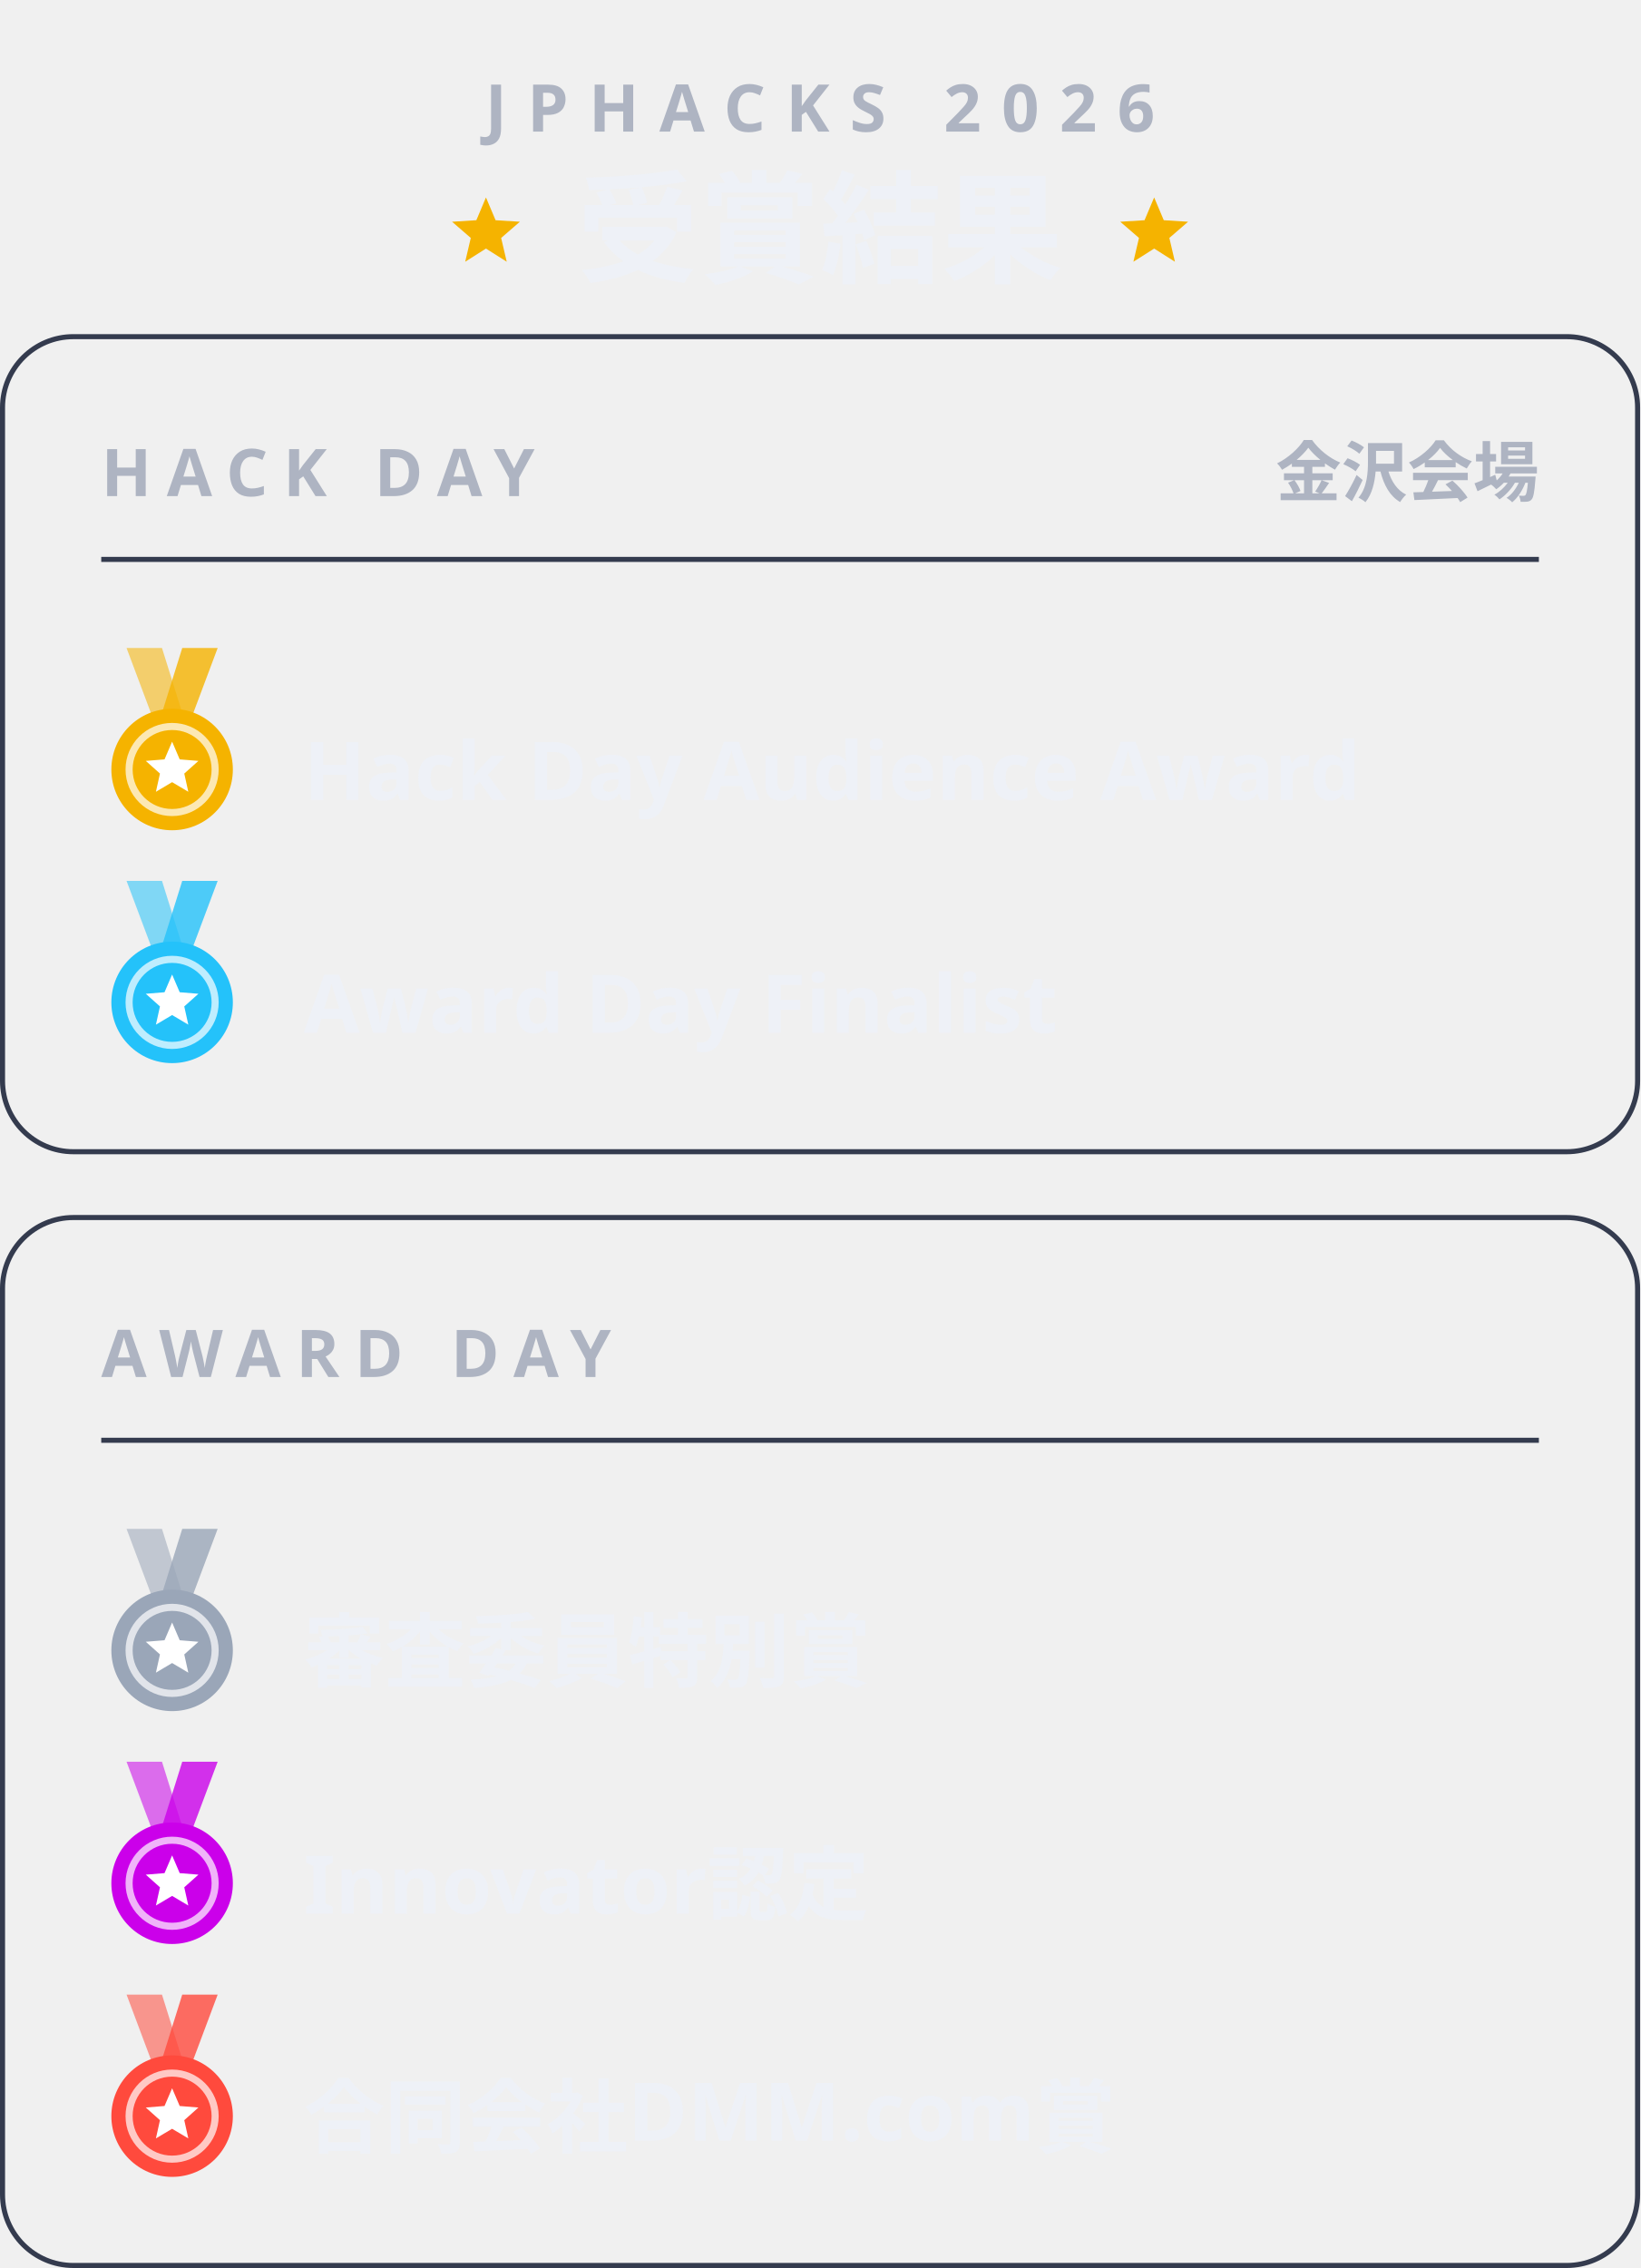
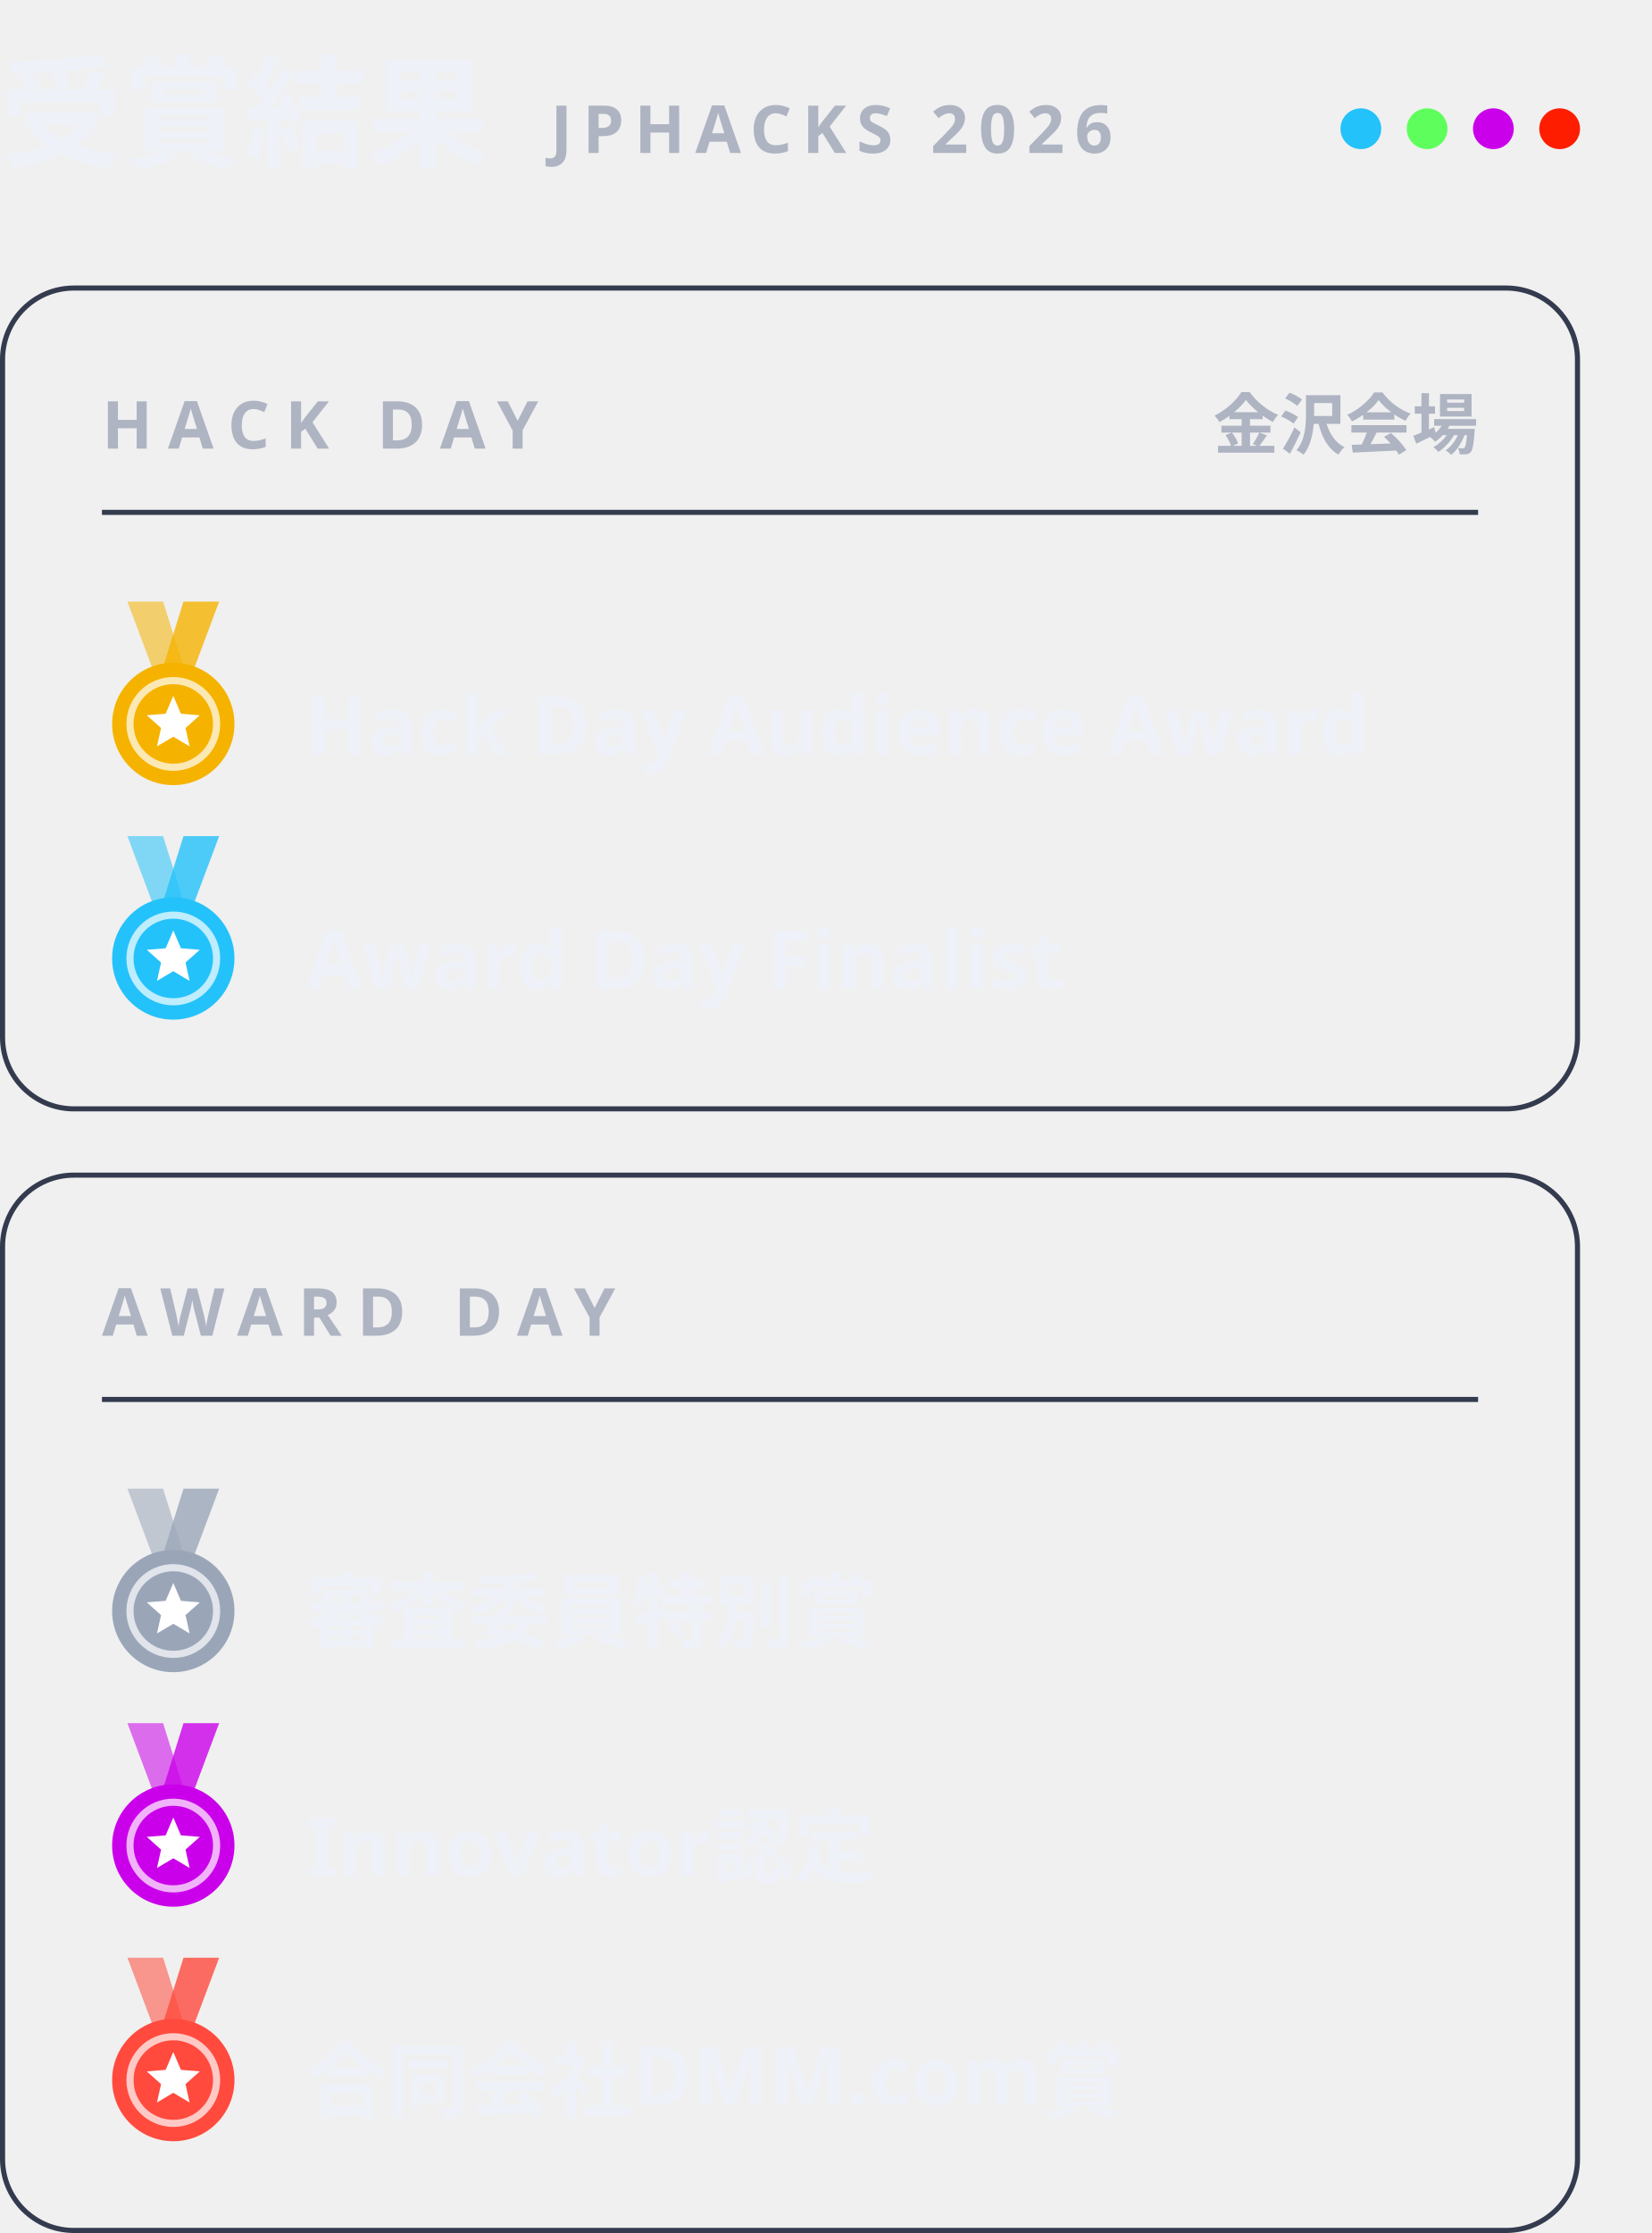
- <svg xmlns="http://www.w3.org/2000/svg" viewBox="0 0 324 448" width="324" height="448" role="img">
+ <svg xmlns="http://www.w3.org/2000/svg" viewBox="0 0 324 438" width="324" height="438" role="img">
  <defs>
    <filter id="glow" x="-30%" y="-30%" width="160%" height="160%">
      <feGaussianBlur stdDeviation="1.6" result="b" />
      <feMerge>
        <feMergeNode in="b" />
        <feMergeNode in="SourceGraphic" />
      </feMerge>
    </filter>
    <linearGradient id="brand" x1="0" y1="0" x2="1" y2="0">
      <stop offset="0" stop-color="#C03BFF" />
      <stop offset=".55" stop-color="#6F86FF" />
      <stop offset="1" stop-color="#22C4FA" />
    </linearGradient>
    <linearGradient id="bg" x1="0" y1="0" x2="1" y2="1">
      <stop offset="0" stop-color="#141827" />
      <stop offset="1" stop-color="#231B35" />
    </linearGradient>
    <style>
.jp{font-family:'Hiragino Sans','Hiragino Kaku Gothic ProN','Yu Gothic UI','Yu Gothic','Meiryo','Noto Sans JP','Noto Sans CJK JP',sans-serif}
.disp{font-family:Impact,Haettenschweiler,'Anton','Arial Narrow Bold','Arial Black',sans-serif}
.gh{font-family:-apple-system,BlinkMacSystemFont,'Segoe UI','Noto Sans',Helvetica,Arial,sans-serif}
.rnd{font-family:RcRounded,'Hiragino Maru Gothic ProN','Yu Gothic UI','Noto Sans JP',sans-serif}
.hand{font-family:RcHand,'Hiragino Maru Gothic ProN','Yu Gothic UI','Noto Sans JP',sans-serif}
.mono{font-family:ui-monospace,SFMono-Regular,'Cascadia Mono',Consolas,'Liberation Mono',monospace}

@keyframes bob{0%,100%{transform:translateY(0)}50%{transform:translateY(-5px)}}
@keyframes blink{0%,90%,100%{transform:scaleY(1)}94%{transform:scaleY(.12)}}
@keyframes flow{to{stroke-dashoffset:-28}}
@keyframes pulse{0%,100%{opacity:.55}50%{opacity:1}}
.bob{animation:bob 2.6s ease-in-out infinite}
.eyes{transform-box:fill-box;transform-origin:center;animation:blink 4.8s infinite}
.flow{stroke-dasharray:6 8;animation:flow 1.1s linear infinite}
.pulse{animation:pulse 2.4s ease-in-out infinite}
@media (prefers-reduced-motion:reduce){.bob,.eyes,.flow,.pulse{animation:none}}
</style>
  </defs>
-   <text x="162.0" y="26" class="gh" font-size="13" font-weight="700" fill="#AEB4C2" text-anchor="middle" letter-spacing="4">JPHACKS 2026</text>
-   <text x="162.0" y="54" class="gh" font-size="24" font-weight="700" fill="#EEF1F7" text-anchor="middle">受賞結果</text>
-   <polygon points="96.0,39.0 97.9,43.5 102.7,43.8 99.0,47.0 100.1,51.7 96.0,49.1 91.9,51.7 93.0,47.0 89.3,43.8 94.1,43.5" fill="#F5B300" opacity="1.0" />
-   <polygon points="228.0,39.0 229.9,43.5 234.7,43.8 231.0,47.0 232.1,51.7 228.0,49.1 223.9,51.7 225.0,47.0 221.3,43.8 226.1,43.5" fill="#F5B300" opacity="1.0" />
-   <rect x="0.5" y="66.5" width="323" height="161" rx="14" fill="none" stroke="#343B4E" />
-   <text x="20" y="98" class="gh" font-size="13" font-weight="700" fill="#AEB4C2" text-anchor="start" letter-spacing="3">HACK DAY</text>
-   <text x="304" y="98" class="gh" font-size="13" font-weight="600" fill="#AEB4C2" text-anchor="end">金沢会場</text>
-   <rect x="20" y="110" width="284" height="1" fill="#343B4E" />
-   <path d="M25 128L31 144L37 144L32 128Z" fill="#F5B300" opacity=".55" />
-   <path d="M43 128L37 144L31 144L36 128Z" fill="#F5B300" opacity=".8" />
-   <circle cx="34" cy="152" r="12" fill="#F5B300" />
-   <circle cx="34" cy="152" r="8.5" fill="none" stroke="#FFFFFF" stroke-width="1.4" opacity=".7" />
-   <polygon points="34.0,146.5 35.5,150.0 39.2,150.3 36.4,152.8 37.2,156.4 34.0,154.5 30.8,156.4 31.6,152.8 28.8,150.3 32.5,150.0" fill="#FFFFFF" opacity="1.0" />
-   <text x="60" y="158" class="gh" font-size="16" font-weight="700" fill="#EEF1F7" text-anchor="start">Hack Day Audience Award</text>
-   <path d="M25 174L31 190L37 190L32 174Z" fill="#24C2FA" opacity=".55" />
-   <path d="M43 174L37 190L31 190L36 174Z" fill="#24C2FA" opacity=".8" />
-   <circle cx="34" cy="198" r="12" fill="#24C2FA" />
-   <circle cx="34" cy="198" r="8.5" fill="none" stroke="#FFFFFF" stroke-width="1.4" opacity=".7" />
-   <polygon points="34.0,192.5 35.5,196.0 39.2,196.3 36.4,198.8 37.2,202.4 34.0,200.5 30.8,202.4 31.6,198.8 28.8,196.3 32.5,196.0" fill="#FFFFFF" opacity="1.0" />
-   <text x="60" y="204" class="gh" font-size="16" font-weight="700" fill="#EEF1F7" text-anchor="start">Award Day Finalist</text>
-   <rect x="0.5" y="240.5" width="323" height="207" rx="14" fill="none" stroke="#343B4E" />
-   <text x="20" y="272" class="gh" font-size="13" font-weight="700" fill="#AEB4C2" text-anchor="start" letter-spacing="3">AWARD DAY</text>
-   <rect x="20" y="284" width="284" height="1" fill="#343B4E" />
-   <path d="M25 302L31 318L37 318L32 302Z" fill="#9AA6B8" opacity=".55" />
-   <path d="M43 302L37 318L31 318L36 302Z" fill="#9AA6B8" opacity=".8" />
-   <circle cx="34" cy="326" r="12" fill="#9AA6B8" />
-   <circle cx="34" cy="326" r="8.5" fill="none" stroke="#FFFFFF" stroke-width="1.4" opacity=".7" />
-   <polygon points="34.0,320.5 35.5,324.0 39.2,324.3 36.4,326.8 37.2,330.4 34.0,328.5 30.8,330.4 31.6,326.8 28.8,324.3 32.5,324.0" fill="#FFFFFF" opacity="1.0" />
-   <text x="60" y="332" class="gh" font-size="16" font-weight="700" fill="#EEF1F7" text-anchor="start">審査委員特別賞</text>
-   <path d="M25 348L31 364L37 364L32 348Z" fill="#CB00EA" opacity=".55" />
-   <path d="M43 348L37 364L31 364L36 348Z" fill="#CB00EA" opacity=".8" />
-   <circle cx="34" cy="372" r="12" fill="#CB00EA" />
-   <circle cx="34" cy="372" r="8.5" fill="none" stroke="#FFFFFF" stroke-width="1.4" opacity=".7" />
-   <polygon points="34.0,366.5 35.5,370.0 39.2,370.3 36.4,372.8 37.2,376.4 34.0,374.5 30.8,376.4 31.6,372.8 28.8,370.3 32.5,370.0" fill="#FFFFFF" opacity="1.0" />
-   <text x="60" y="378" class="gh" font-size="16" font-weight="700" fill="#EEF1F7" text-anchor="start">Innovator認定</text>
-   <path d="M25 394L31 410L37 410L32 394Z" fill="#FF4A3D" opacity=".55" />
-   <path d="M43 394L37 410L31 410L36 394Z" fill="#FF4A3D" opacity=".8" />
-   <circle cx="34" cy="418" r="12" fill="#FF4A3D" />
-   <circle cx="34" cy="418" r="8.5" fill="none" stroke="#FFFFFF" stroke-width="1.4" opacity=".7" />
-   <polygon points="34.0,412.5 35.5,416.0 39.2,416.3 36.4,418.8 37.2,422.4 34.0,420.5 30.8,422.4 31.6,418.8 28.8,416.3 32.5,416.0" fill="#FFFFFF" opacity="1.0" />
-   <text x="60" y="424" class="gh" font-size="16" font-weight="700" fill="#EEF1F7" text-anchor="start">合同会社DMM.com賞</text>
+   <text x="0" y="31" class="gh" font-size="24" font-weight="700" fill="#EEF1F7" text-anchor="start">受賞結果</text>
+   <text x="108" y="30" class="gh" font-size="13" font-weight="600" fill="#AEB4C2" text-anchor="start" letter-spacing="2">JPHACKS 2026</text>
+   <circle cx="267" cy="25.25" r="4" fill="#24C2FA" />
+   <circle cx="280" cy="25.25" r="4" fill="#5EFF5D" />
+   <circle cx="293" cy="25.25" r="4" fill="#CB00EA" />
+   <circle cx="306" cy="25.25" r="4" fill="#FF1D00" />
+   <rect x="0.5" y="56.5" width="309" height="161" rx="14" fill="none" stroke="#343B4E" />
+   <text x="20" y="88" class="gh" font-size="13" font-weight="700" fill="#AEB4C2" text-anchor="start" letter-spacing="3">HACK DAY</text>
+   <text x="290" y="88" class="gh" font-size="13" font-weight="600" fill="#AEB4C2" text-anchor="end">金沢会場</text>
+   <rect x="20" y="100" width="270" height="1" fill="#343B4E" />
+   <path d="M25 118L31 134L37 134L32 118Z" fill="#F5B300" opacity=".55" />
+   <path d="M43 118L37 134L31 134L36 118Z" fill="#F5B300" opacity=".8" />
+   <circle cx="34" cy="142" r="12" fill="#F5B300" />
+   <circle cx="34" cy="142" r="8.5" fill="none" stroke="#FFFFFF" stroke-width="1.4" opacity=".7" />
+   <polygon points="34.0,136.5 35.5,140.0 39.2,140.3 36.4,142.8 37.2,146.4 34.0,144.5 30.8,146.4 31.6,142.8 28.8,140.3 32.5,140.0" fill="#FFFFFF" opacity="1.0" />
+   <text x="60" y="148" class="gh" font-size="16" font-weight="700" fill="#EEF1F7" text-anchor="start">Hack Day Audience Award</text>
+   <path d="M25 164L31 180L37 180L32 164Z" fill="#24C2FA" opacity=".55" />
+   <path d="M43 164L37 180L31 180L36 164Z" fill="#24C2FA" opacity=".8" />
+   <circle cx="34" cy="188" r="12" fill="#24C2FA" />
+   <circle cx="34" cy="188" r="8.5" fill="none" stroke="#FFFFFF" stroke-width="1.4" opacity=".7" />
+   <polygon points="34.0,182.5 35.5,186.0 39.2,186.3 36.4,188.8 37.2,192.4 34.0,190.5 30.8,192.4 31.6,188.8 28.8,186.3 32.5,186.0" fill="#FFFFFF" opacity="1.0" />
+   <text x="60" y="194" class="gh" font-size="16" font-weight="700" fill="#EEF1F7" text-anchor="start">Award Day Finalist</text>
+   <rect x="0.5" y="230.5" width="309" height="207" rx="14" fill="none" stroke="#343B4E" />
+   <text x="20" y="262" class="gh" font-size="13" font-weight="700" fill="#AEB4C2" text-anchor="start" letter-spacing="3">AWARD DAY</text>
+   <rect x="20" y="274" width="270" height="1" fill="#343B4E" />
+   <path d="M25 292L31 308L37 308L32 292Z" fill="#9AA6B8" opacity=".55" />
+   <path d="M43 292L37 308L31 308L36 292Z" fill="#9AA6B8" opacity=".8" />
+   <circle cx="34" cy="316" r="12" fill="#9AA6B8" />
+   <circle cx="34" cy="316" r="8.5" fill="none" stroke="#FFFFFF" stroke-width="1.4" opacity=".7" />
+   <polygon points="34.0,310.5 35.5,314.0 39.2,314.3 36.4,316.8 37.2,320.4 34.0,318.5 30.8,320.4 31.6,316.8 28.8,314.3 32.5,314.0" fill="#FFFFFF" opacity="1.0" />
+   <text x="60" y="322" class="gh" font-size="16" font-weight="700" fill="#EEF1F7" text-anchor="start">審査委員特別賞</text>
+   <path d="M25 338L31 354L37 354L32 338Z" fill="#CB00EA" opacity=".55" />
+   <path d="M43 338L37 354L31 354L36 338Z" fill="#CB00EA" opacity=".8" />
+   <circle cx="34" cy="362" r="12" fill="#CB00EA" />
+   <circle cx="34" cy="362" r="8.5" fill="none" stroke="#FFFFFF" stroke-width="1.4" opacity=".7" />
+   <polygon points="34.0,356.5 35.5,360.0 39.2,360.3 36.4,362.8 37.2,366.4 34.0,364.5 30.8,366.4 31.6,362.8 28.8,360.3 32.5,360.0" fill="#FFFFFF" opacity="1.0" />
+   <text x="60" y="368" class="gh" font-size="16" font-weight="700" fill="#EEF1F7" text-anchor="start">Innovator認定</text>
+   <path d="M25 384L31 400L37 400L32 384Z" fill="#FF4A3D" opacity=".55" />
+   <path d="M43 384L37 400L31 400L36 384Z" fill="#FF4A3D" opacity=".8" />
+   <circle cx="34" cy="408" r="12" fill="#FF4A3D" />
+   <circle cx="34" cy="408" r="8.5" fill="none" stroke="#FFFFFF" stroke-width="1.4" opacity=".7" />
+   <polygon points="34.0,402.5 35.5,406.0 39.2,406.3 36.4,408.8 37.2,412.4 34.0,410.5 30.8,412.4 31.6,408.8 28.8,406.3 32.5,406.0" fill="#FFFFFF" opacity="1.0" />
+   <text x="60" y="414" class="gh" font-size="16" font-weight="700" fill="#EEF1F7" text-anchor="start">合同会社DMM.com賞</text>
</svg>
